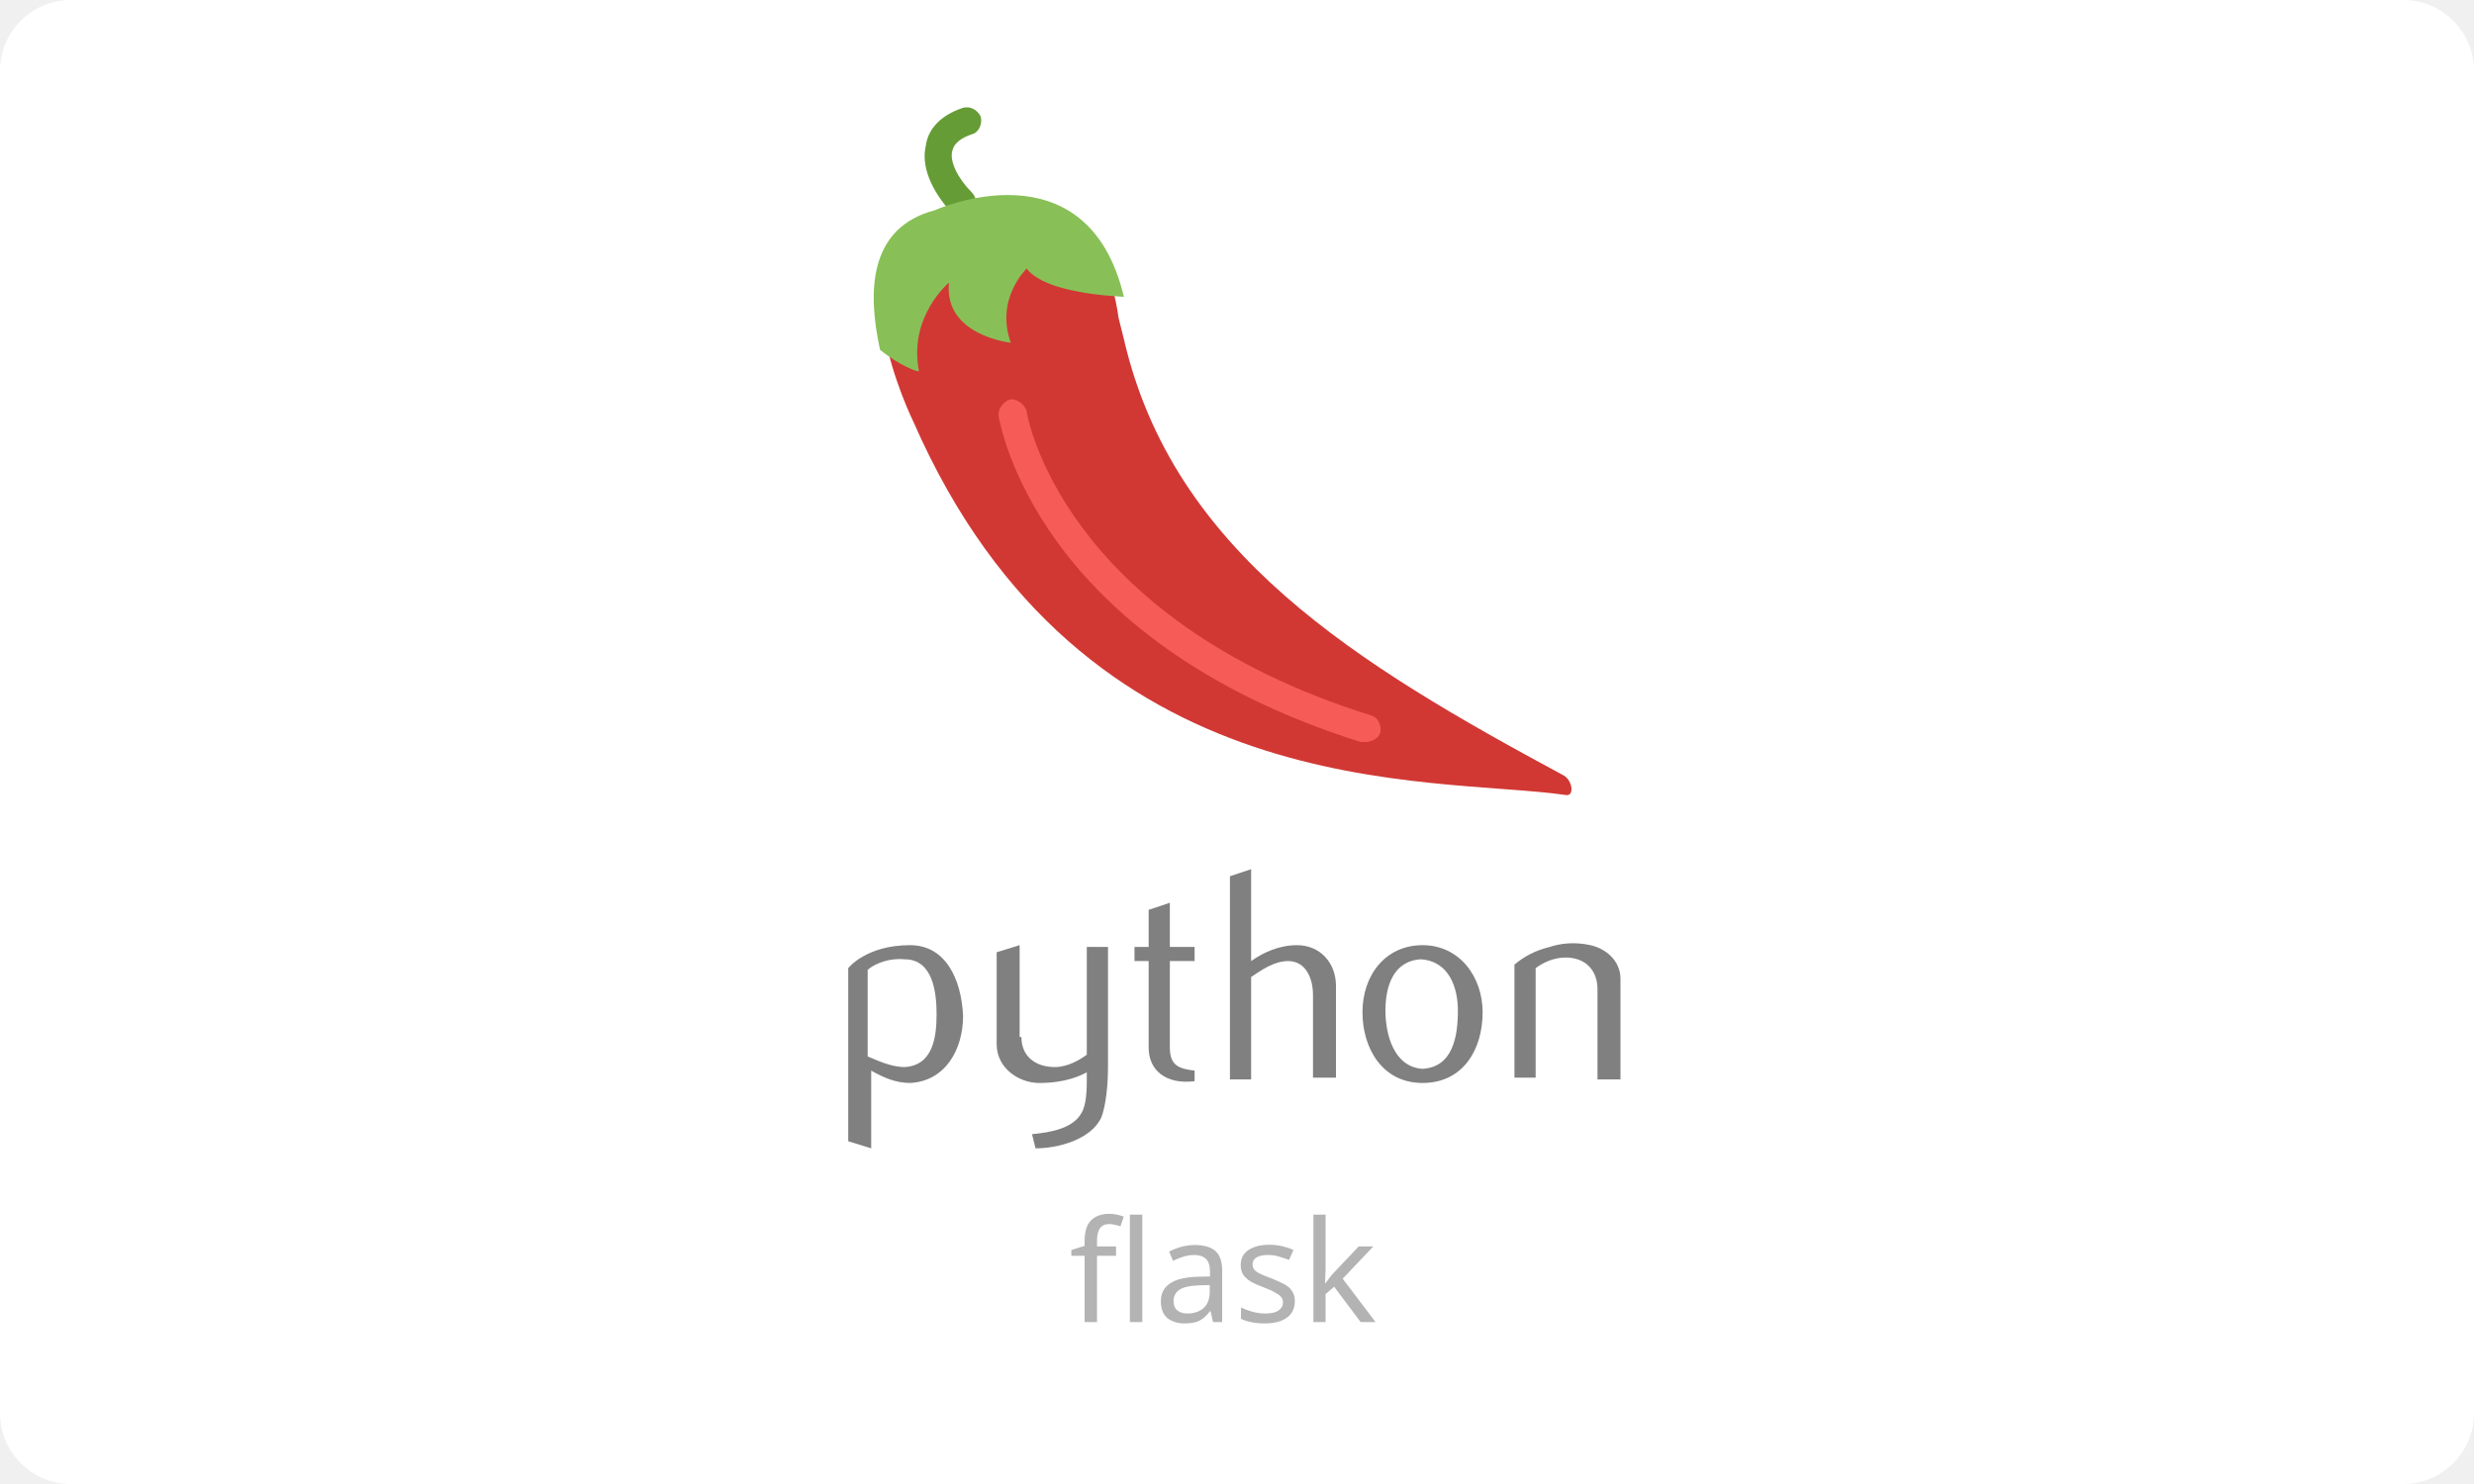
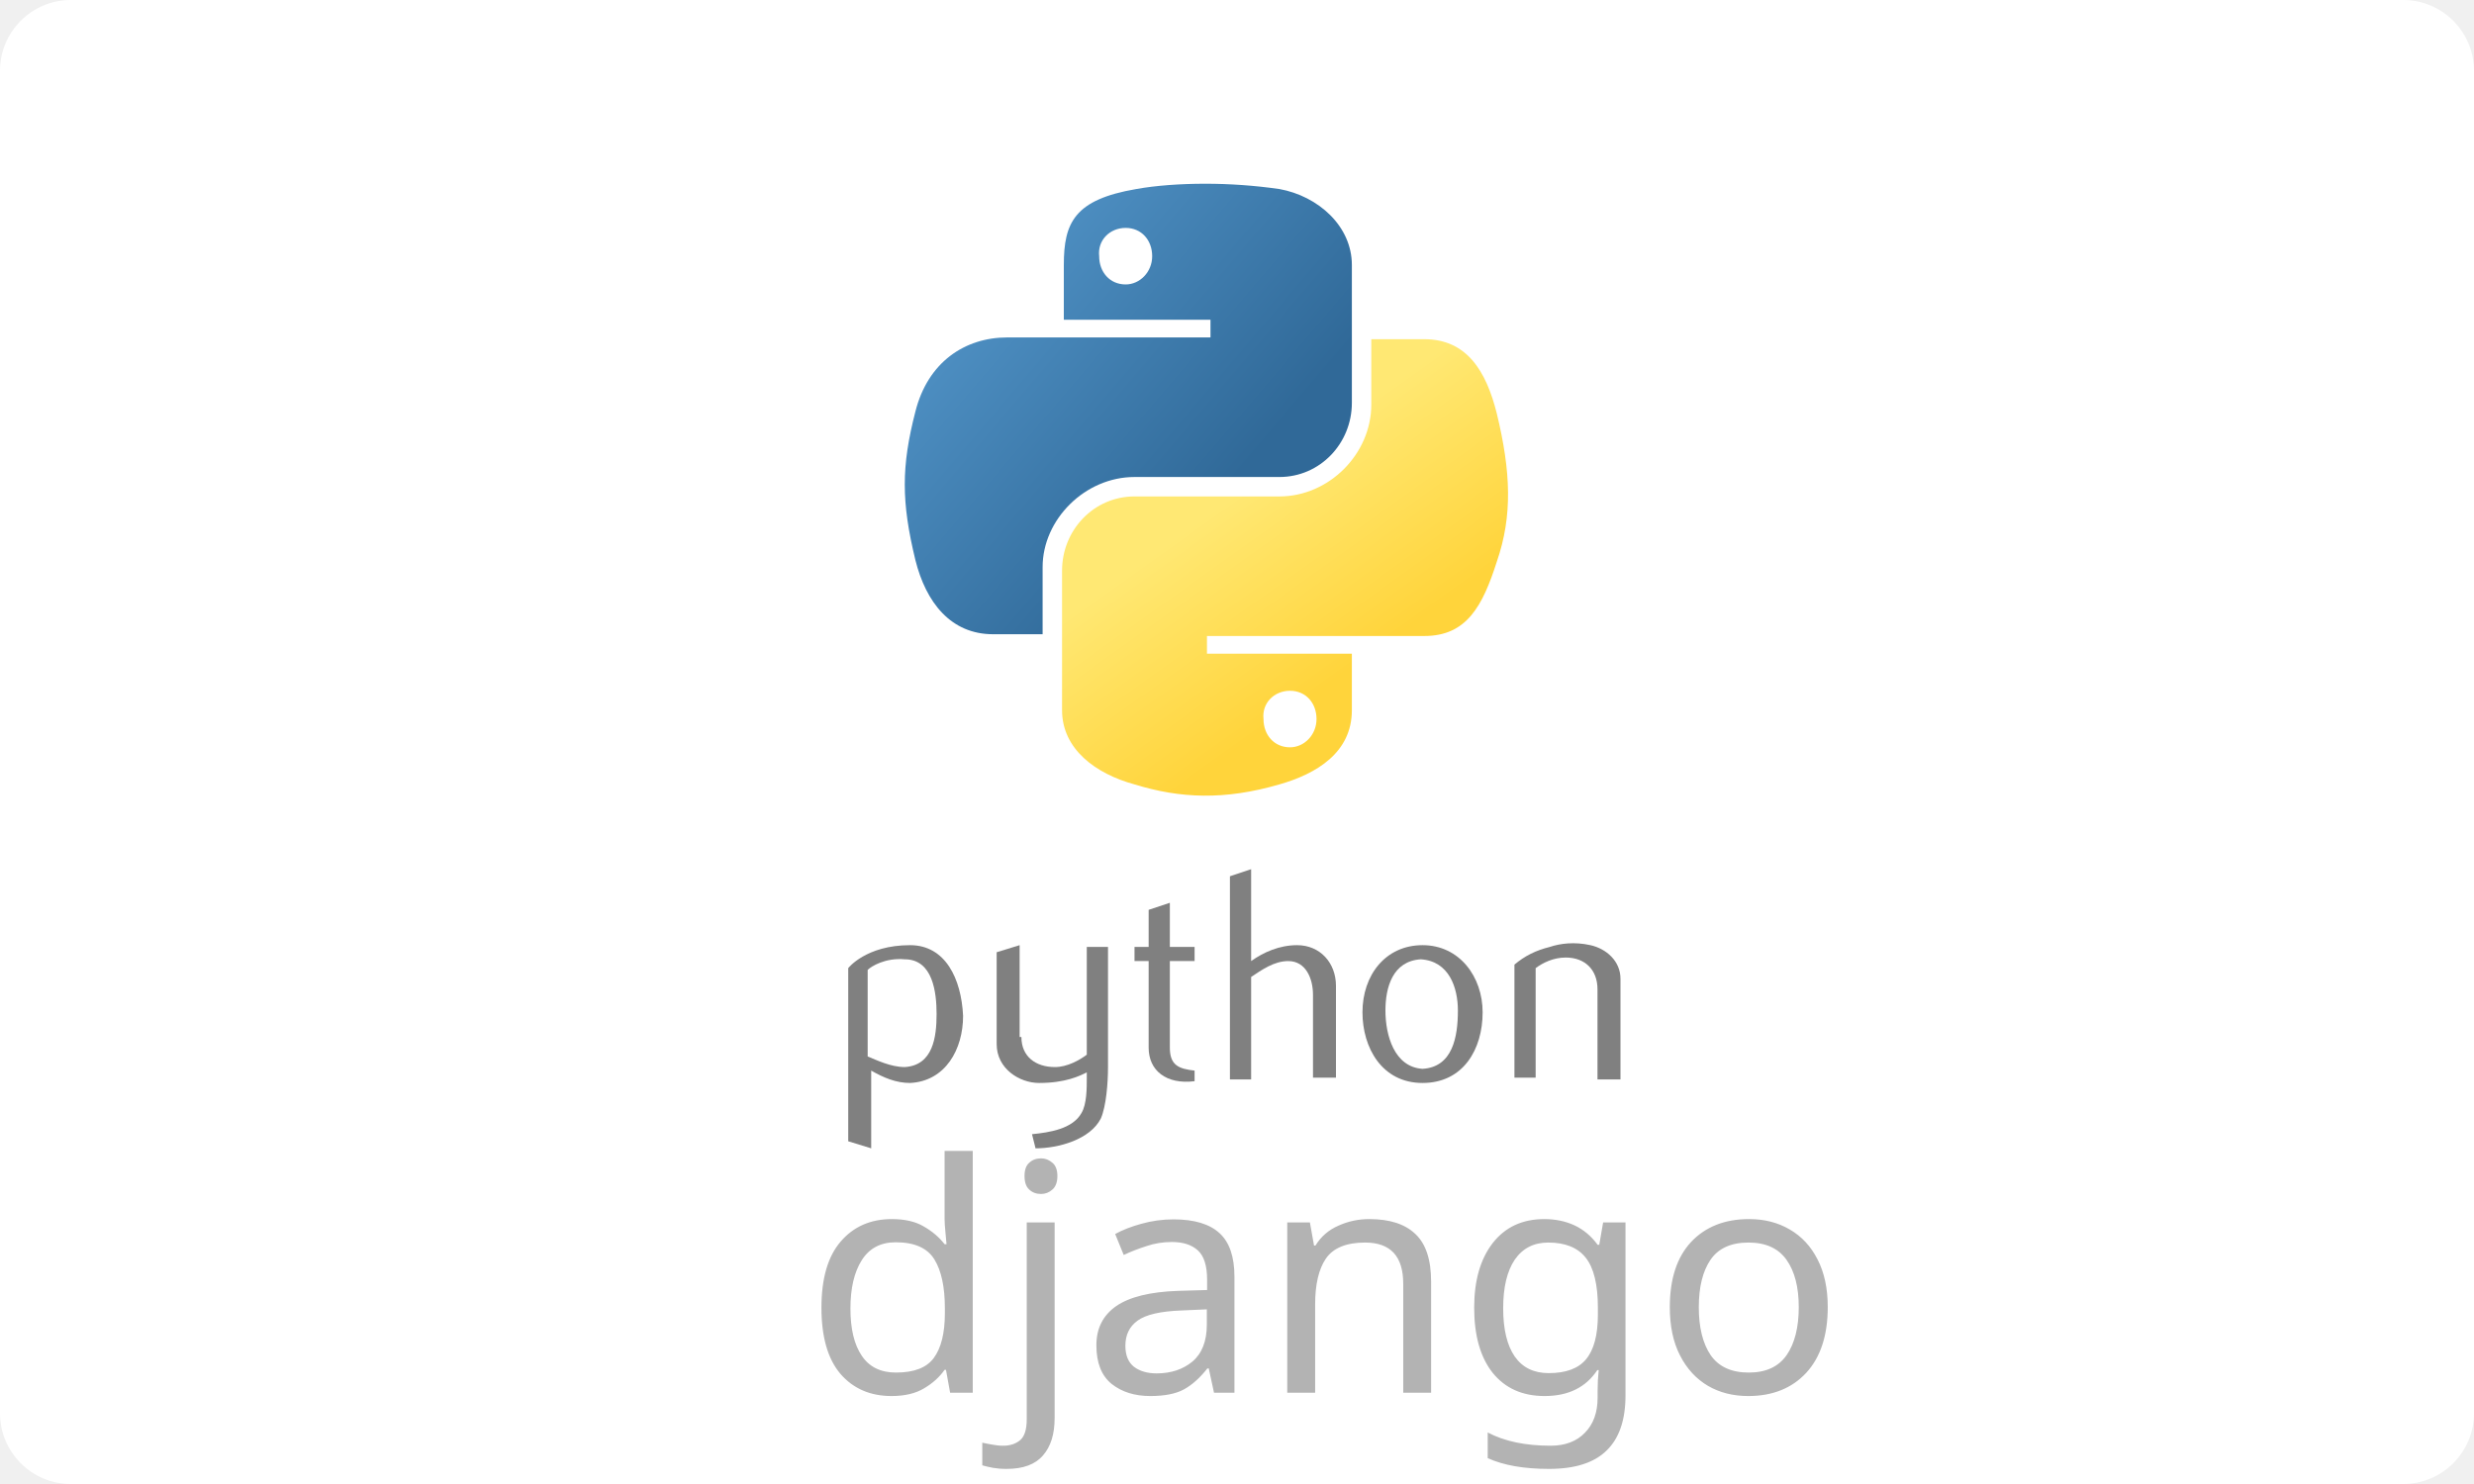
<svg xmlns="http://www.w3.org/2000/svg" version="1.1" id="Camada_1" x="0px" y="0px" viewBox="0 0 140 84" style="enable-background:new 0 0 140 84;" xml:space="preserve">
  <style type="text/css">
	.st0{fill:#FFFFFF;}
- 	.st1{fill:#B3B3B3;}
- 	.st2{font-family:'ArialMT';}
- 	.st3{font-size:8px;}
- 	.st4{fill:#808080;}
- 	.st5{fill:#659C35;}
- 	.st6{fill:#D13834;}
- 	.st7{fill:#88C057;}
- 	.st8{fill:#F75B57;}
+ 	.st1{fill:url(#path1948_1_);}
+ 	.st2{fill:url(#path1950_1_);}
+ 	.st3{fill:#B3B3B3;}
+ 	.st4{font-family:'ArialMT';}
+ 	.st5{font-size:18px;}
+ 	.st6{fill:#808080;}
</style>
  <path class="st0" d="M136,84H4c-2.2,0-4-1.8-4-4V4c0-2.2,1.8-4,4-4h132c2.2,0,4,1.8,4,4v76C140,82.2,138.2,84,136,84z" />
-   <text transform="matrix(1 0 0 1 60.5 74.833)" class="st1 st2 st3">flask</text>
+   <linearGradient id="path1948_1_" gradientUnits="userSpaceOnUse" x1="244.436" y1="1283.541" x2="278.012" y2="1254.653" gradientTransform="matrix(0.5625 0 0 -0.568 -87.0903 740.4227)">
+     <stop offset="0" style="stop-color:#5A9FD4" />
+     <stop offset="1" style="stop-color:#306998" />
+   </linearGradient>
+   <path id="path1948_7_" class="st1" d="M68.2,10.4c-1.4,0-2.8,0.1-3.9,0.3c-3.5,0.6-4.1,1.9-4.1,4.3v3.1h8.3v1h-8.3H57  c-2.4,0-4.5,1.4-5.2,4.2c-0.8,3.1-0.8,5.1,0,8.4c0.6,2.4,2,4.2,4.4,4.2h2.8v-3.8c0-2.7,2.4-5.1,5.2-5.1h8.2c2.3,0,4.1-1.9,4.1-4.2  V15c0-2.2-1.9-3.9-4.1-4.3C71,10.5,69.6,10.4,68.2,10.4z M63.7,12.9c0.9,0,1.5,0.7,1.5,1.6c0,0.9-0.7,1.6-1.5,1.6  c-0.9,0-1.5-0.7-1.5-1.6C62.1,13.6,62.8,12.9,63.7,12.9z" />
+   <linearGradient id="path1950_1_" gradientUnits="userSpaceOnUse" x1="290.992" y1="1237.172" x2="279.003" y2="1254.134" gradientTransform="matrix(0.5625 0 0 -0.568 -87.0903 740.4227)">
+     <stop offset="0" style="stop-color:#FFD43B" />
+     <stop offset="1" style="stop-color:#FFE873" />
+   </linearGradient>
+   <path id="path1950_7_" class="st2" d="M77.6,19.2v3.7c0,2.8-2.4,5.2-5.2,5.2h-8.2c-2.3,0-4.1,1.9-4.1,4.2v7.9c0,2.2,1.9,3.6,4.1,4.2  c2.6,0.8,5.1,0.9,8.2,0c2.1-0.6,4.1-1.8,4.1-4.2V37h-8.2v-1h8.2h4.1c2.4,0,3.3-1.7,4.1-4.2c0.9-2.6,0.8-5.1,0-8.4  c-0.6-2.4-1.7-4.2-4.1-4.2H77.6z M73,39.1c0.9,0,1.5,0.7,1.5,1.6c0,0.9-0.7,1.6-1.5,1.6c-0.9,0-1.5-0.7-1.5-1.6  C71.4,39.8,72.1,39.1,73,39.1z" />
+   <text transform="matrix(1 0 0 1 45.5 78.833)" class="st3 st4 st5">django</text>
  <g>
-     <path class="st4" d="M51.5,53.5c2,0,2.9,1.9,3,4c0,1.9-1,3.7-3,3.8c-0.8,0-1.5-0.3-2.2-0.7V65L48,64.6v-9.8   C48,54.8,49,53.5,51.5,53.5L51.5,53.5z M51.2,60.4c1.6-0.1,1.8-1.7,1.8-3c0-1.2-0.2-3.1-1.8-3.1c-1.1-0.1-1.9,0.4-2.1,0.6v4.9   C49.6,60,50.4,60.4,51.2,60.4z" />
-     <path class="st4" d="M57.8,58.7c0,1.1,0.8,1.7,1.9,1.7c0.7,0,1.4-0.4,1.8-0.7v-6.1h1.2v6.8c0,0.9-0.1,2.2-0.4,2.9   c-0.6,1.2-2.4,1.7-3.7,1.7l-0.2-0.8c1-0.1,2.3-0.3,2.8-1.2c0.3-0.5,0.3-1.4,0.3-2c0-0.2,0-0.1,0-0.3c-0.4,0.2-1.2,0.6-2.7,0.6   c-1.1,0-2.4-0.8-2.4-2.2v-5.2l1.3-0.4v5.2H57.8z" />
-     <path class="st4" d="M64.2,54.4v-0.8H65v-2.1l1.2-0.4v2.5h1.4v0.8h-1.4v4.9c0,1,0.5,1.2,1.4,1.3v0.6C66,61.4,65,60.6,65,59.3v-4.9   C65,54.4,64.2,54.4,64.2,54.4z" />
-     <path class="st4" d="M74.3,61.1v-4.8c0-0.9-0.4-1.9-1.4-1.9c-0.8,0-1.5,0.5-2.1,0.9v5.8h-1.2V49.6l1.2-0.4v5.2   c0.7-0.5,1.6-0.9,2.6-0.9c1.3,0,2.2,1,2.2,2.3V61h-1.3V61.1z" />
-     <path class="st4" d="M80.5,53.5c2.1,0,3.4,1.8,3.4,3.8c0,2.1-1.1,4-3.4,4s-3.4-2-3.4-4C77.1,55.2,78.4,53.5,80.5,53.5z M78.4,57.2   c0,1.4,0.5,3.2,2.1,3.3c1.7-0.1,2-1.8,2-3.3c0-1.3-0.5-2.8-2.1-2.9C78.8,54.4,78.4,55.9,78.4,57.2L78.4,57.2z" />
-     <path class="st4" d="M90.4,61.1V56c0-1.1-0.7-1.8-1.8-1.8c-0.7,0-1.3,0.3-1.7,0.6V61h-1.2v-6.4c0.6-0.5,1.2-0.8,2-1   c0.6-0.2,1.4-0.3,2.3-0.1s1.7,0.9,1.7,1.9v5.7C91.7,61.1,90.4,61.1,90.4,61.1z" />
-   </g>
-   <g>
-     <path class="st5" d="M54.4,12.2c0.2,0,0.4-0.1,0.6-0.2c0.3-0.3,0.3-0.8,0-1.1c-0.8-0.8-1.3-1.8-1.1-2.4C54,8.1,54.4,7.8,55,7.6   c0.4-0.1,0.6-0.6,0.5-1c-0.2-0.4-0.6-0.6-1-0.5c-1.5,0.5-2,1.4-2.1,2.1c-0.3,1.2,0.3,2.6,1.5,3.9C53.9,12.1,54.2,12.2,54.4,12.2z" />
-     <path class="st6" d="M63.3,18c0.1,0.4,0.2,0.8,0.3,1.2c2.8,12.1,13.2,18.4,24.9,24.7c0.5,0.3,0.6,1.2,0.1,1.1   c-7.6-1.1-27.3,0.8-36.9-21.1c0,0-5-10.1,1.4-11.7C53.1,12.1,61.9,8.1,63.3,18z" />
-     <path class="st7" d="M49.8,19.8c-0.7-3.2-0.7-6.9,3.1-7.9c0,0,8.6-3.9,10.7,4.9c-2-0.1-4.7-0.5-5.5-1.6c0,0-1.8,1.7-0.9,4.2   c0,0-3.8-0.4-3.5-3.4c0,0-2.3,1.9-1.7,5C52,21.1,50.9,20.7,49.8,19.8z" />
-     <path class="st8" d="M77.3,42c0.3,0,0.7-0.2,0.8-0.5c0.1-0.4-0.1-0.9-0.5-1C60,35,58.1,23.4,58.1,23.3c-0.1-0.4-0.5-0.7-0.9-0.7   c-0.4,0.1-0.7,0.5-0.7,0.9C56.6,24,58.6,36.2,77,42C77.1,42,77.2,42,77.3,42z" />
+     <path class="st6" d="M51.5,53.5c2,0,2.9,1.9,3,4c0,1.9-1,3.7-3,3.8c-0.8,0-1.5-0.3-2.2-0.7V65L48,64.6l0-9.8   C48,54.8,49,53.5,51.5,53.5L51.5,53.5z M51.2,60.4c1.6-0.1,1.8-1.7,1.8-3c0-1.2-0.2-3.1-1.8-3.1c-1.1-0.1-1.9,0.4-2.1,0.6v4.9   C49.6,60,50.4,60.4,51.2,60.4z" />
+     <path class="st6" d="M57.8,58.7c0,1.1,0.8,1.7,1.9,1.7c0.7,0,1.4-0.4,1.8-0.7v-6.1h1.2v6.8c0,0.9-0.1,2.2-0.4,2.9   c-0.6,1.2-2.4,1.7-3.7,1.7l-0.2-0.8c1-0.1,2.3-0.3,2.8-1.2c0.3-0.5,0.3-1.4,0.3-2c0-0.2,0-0.1,0-0.3c-0.4,0.2-1.2,0.6-2.7,0.6   c-1.1,0-2.4-0.8-2.4-2.2v-5.2l1.3-0.4V58.7L57.8,58.7z" />
+     <path class="st6" d="M64.2,54.4v-0.8H65v-2.1l1.2-0.4v2.5h1.4v0.8h-1.4v4.9c0,1,0.5,1.2,1.4,1.3v0.6C66,61.4,65,60.6,65,59.3v-4.9   H64.2z" />
+     <path class="st6" d="M74.3,61.1v-4.8c0-0.9-0.4-1.9-1.4-1.9c-0.8,0-1.5,0.5-2.1,0.9v5.8h-1.2V49.6l1.2-0.4v5.2   c0.7-0.5,1.6-0.9,2.6-0.9c1.3,0,2.2,1,2.2,2.3v5.2H74.3z" />
+     <path class="st6" d="M80.5,53.5c2.1,0,3.4,1.8,3.4,3.8c0,2.1-1.1,4-3.4,4c-2.3,0-3.4-2-3.4-4C77.1,55.2,78.4,53.5,80.5,53.5z    M78.4,57.2c0,1.4,0.5,3.2,2.1,3.3c1.7-0.1,2-1.8,2-3.3c0-1.3-0.5-2.8-2.1-2.9C78.8,54.4,78.4,55.9,78.4,57.2L78.4,57.2z" />
+     <path class="st6" d="M90.4,61.1V56c0-1.1-0.7-1.8-1.8-1.8c-0.7,0-1.3,0.3-1.7,0.6v6.2h-1.2v-6.4c0.6-0.5,1.2-0.8,2-1   c0.6-0.2,1.4-0.3,2.3-0.1c0.9,0.2,1.7,0.9,1.7,1.9v5.7H90.4z" />
  </g>
</svg>
